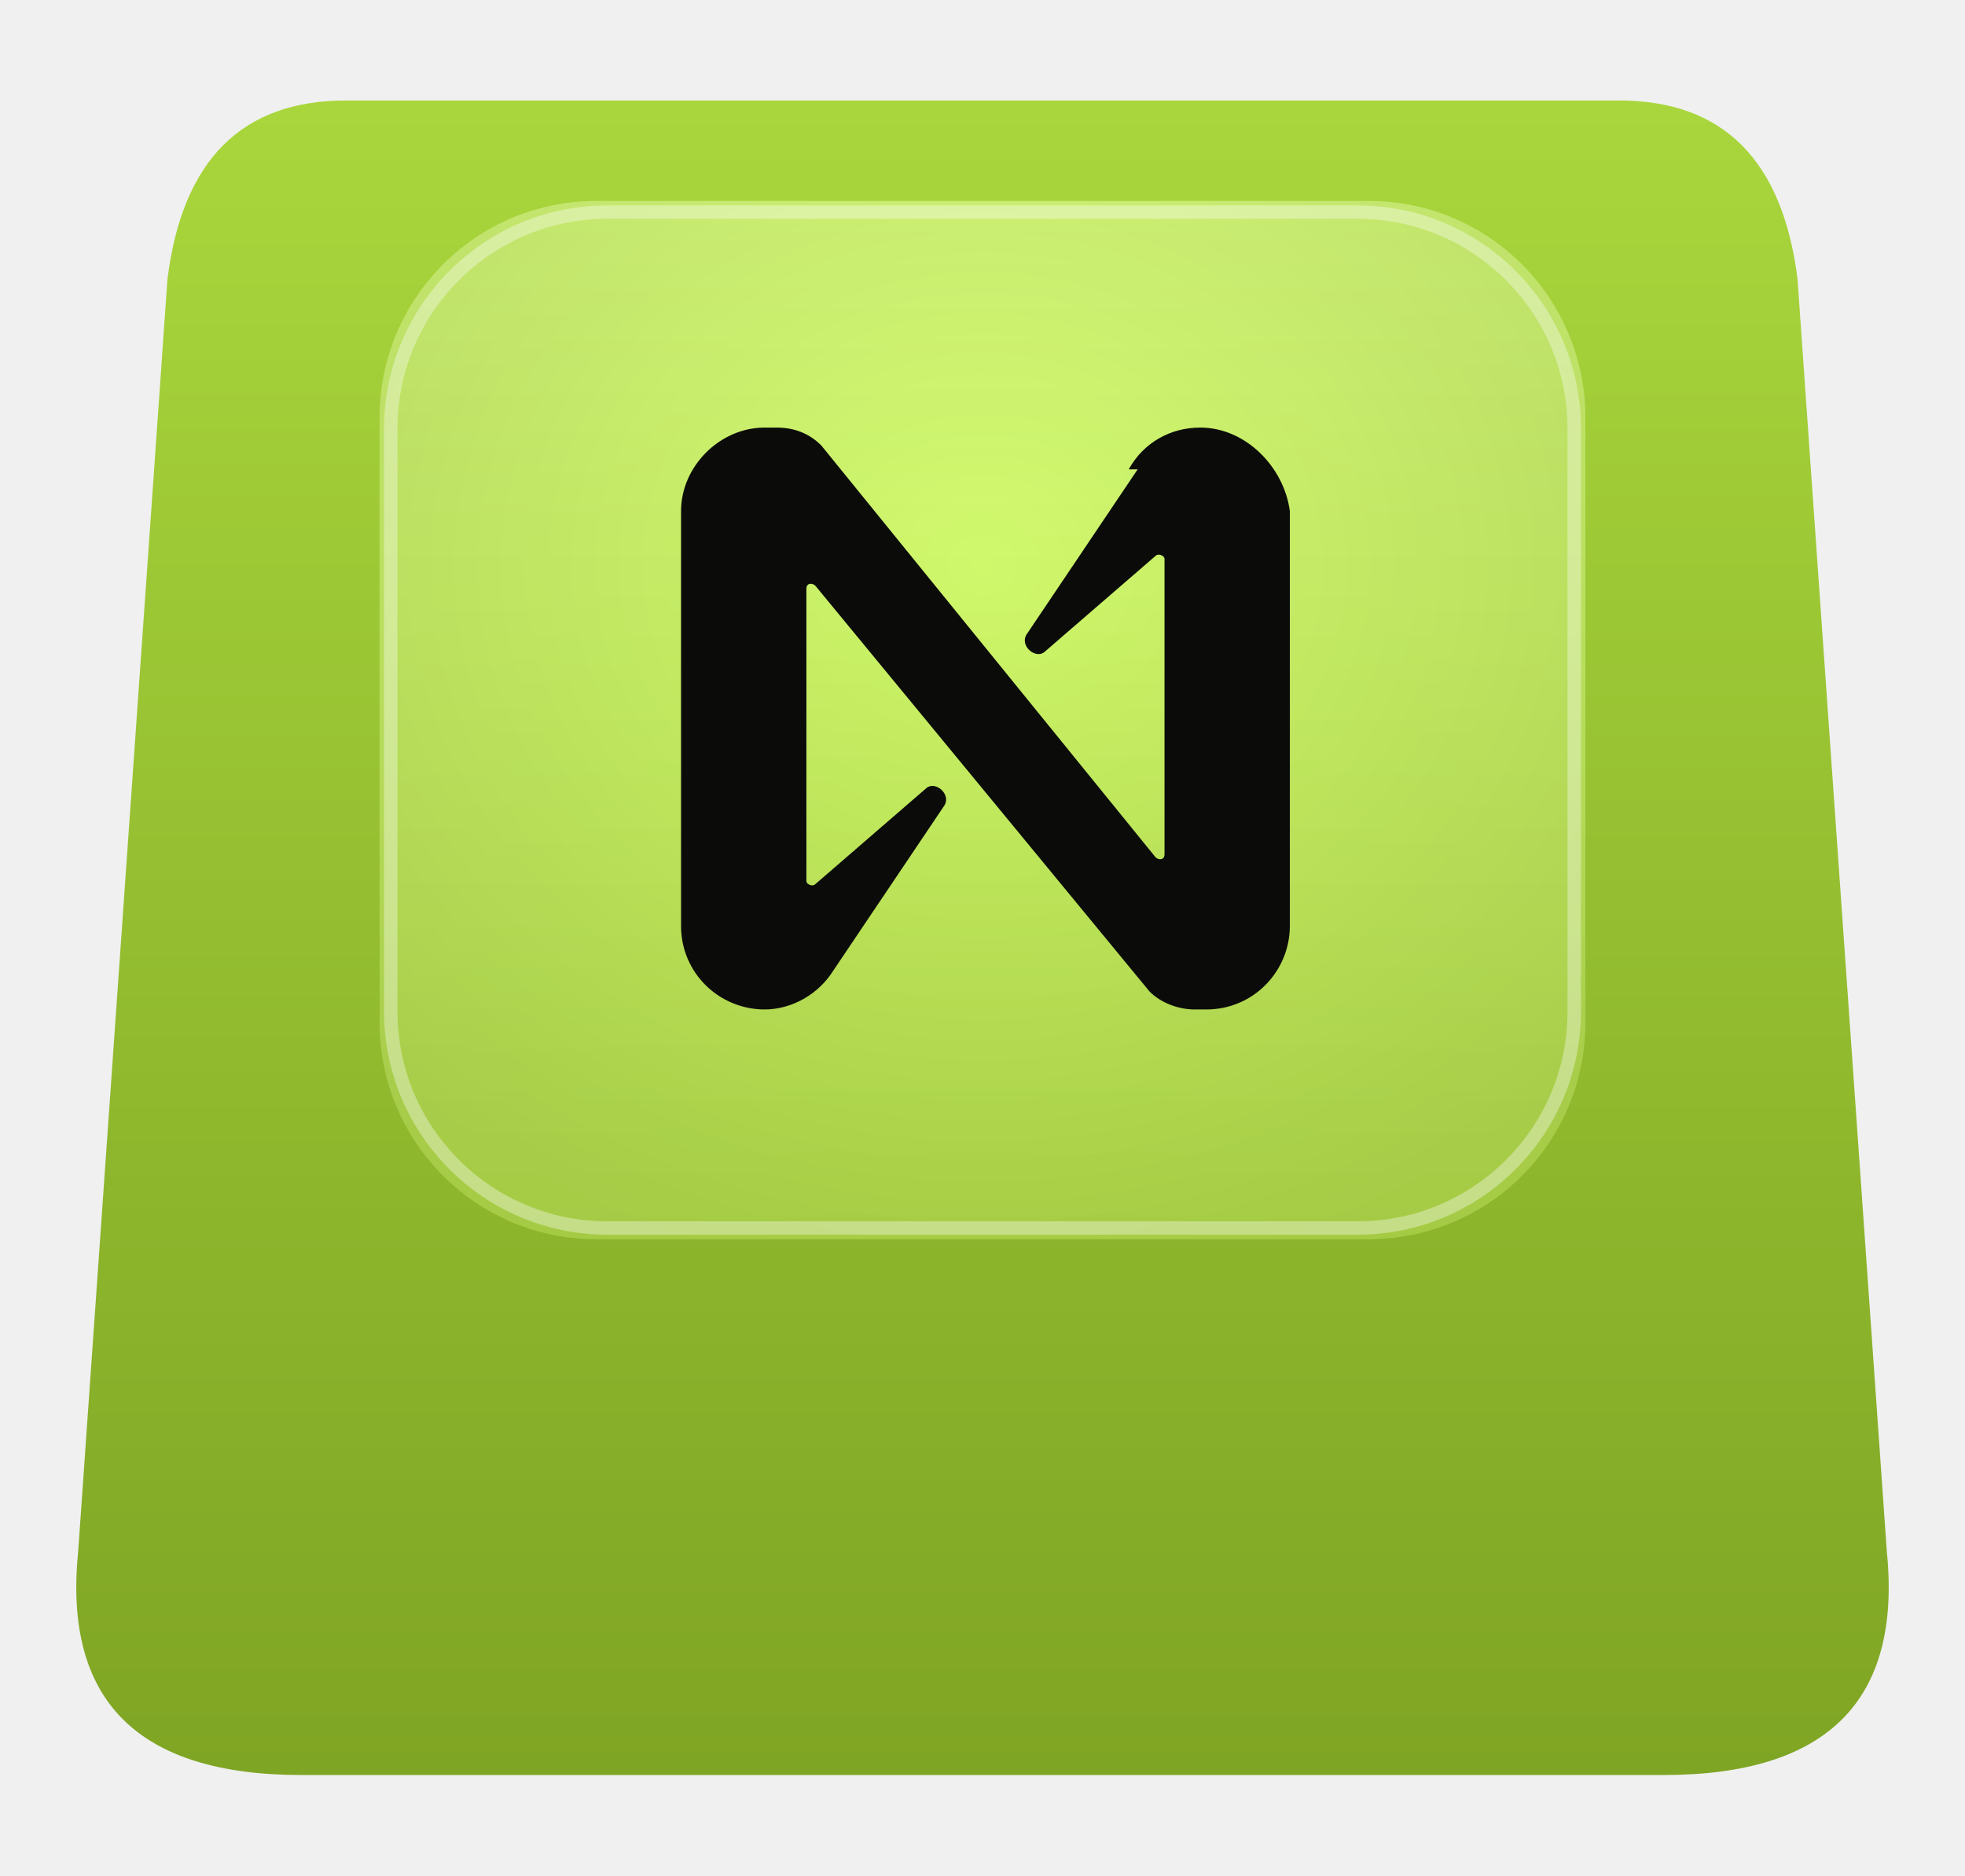
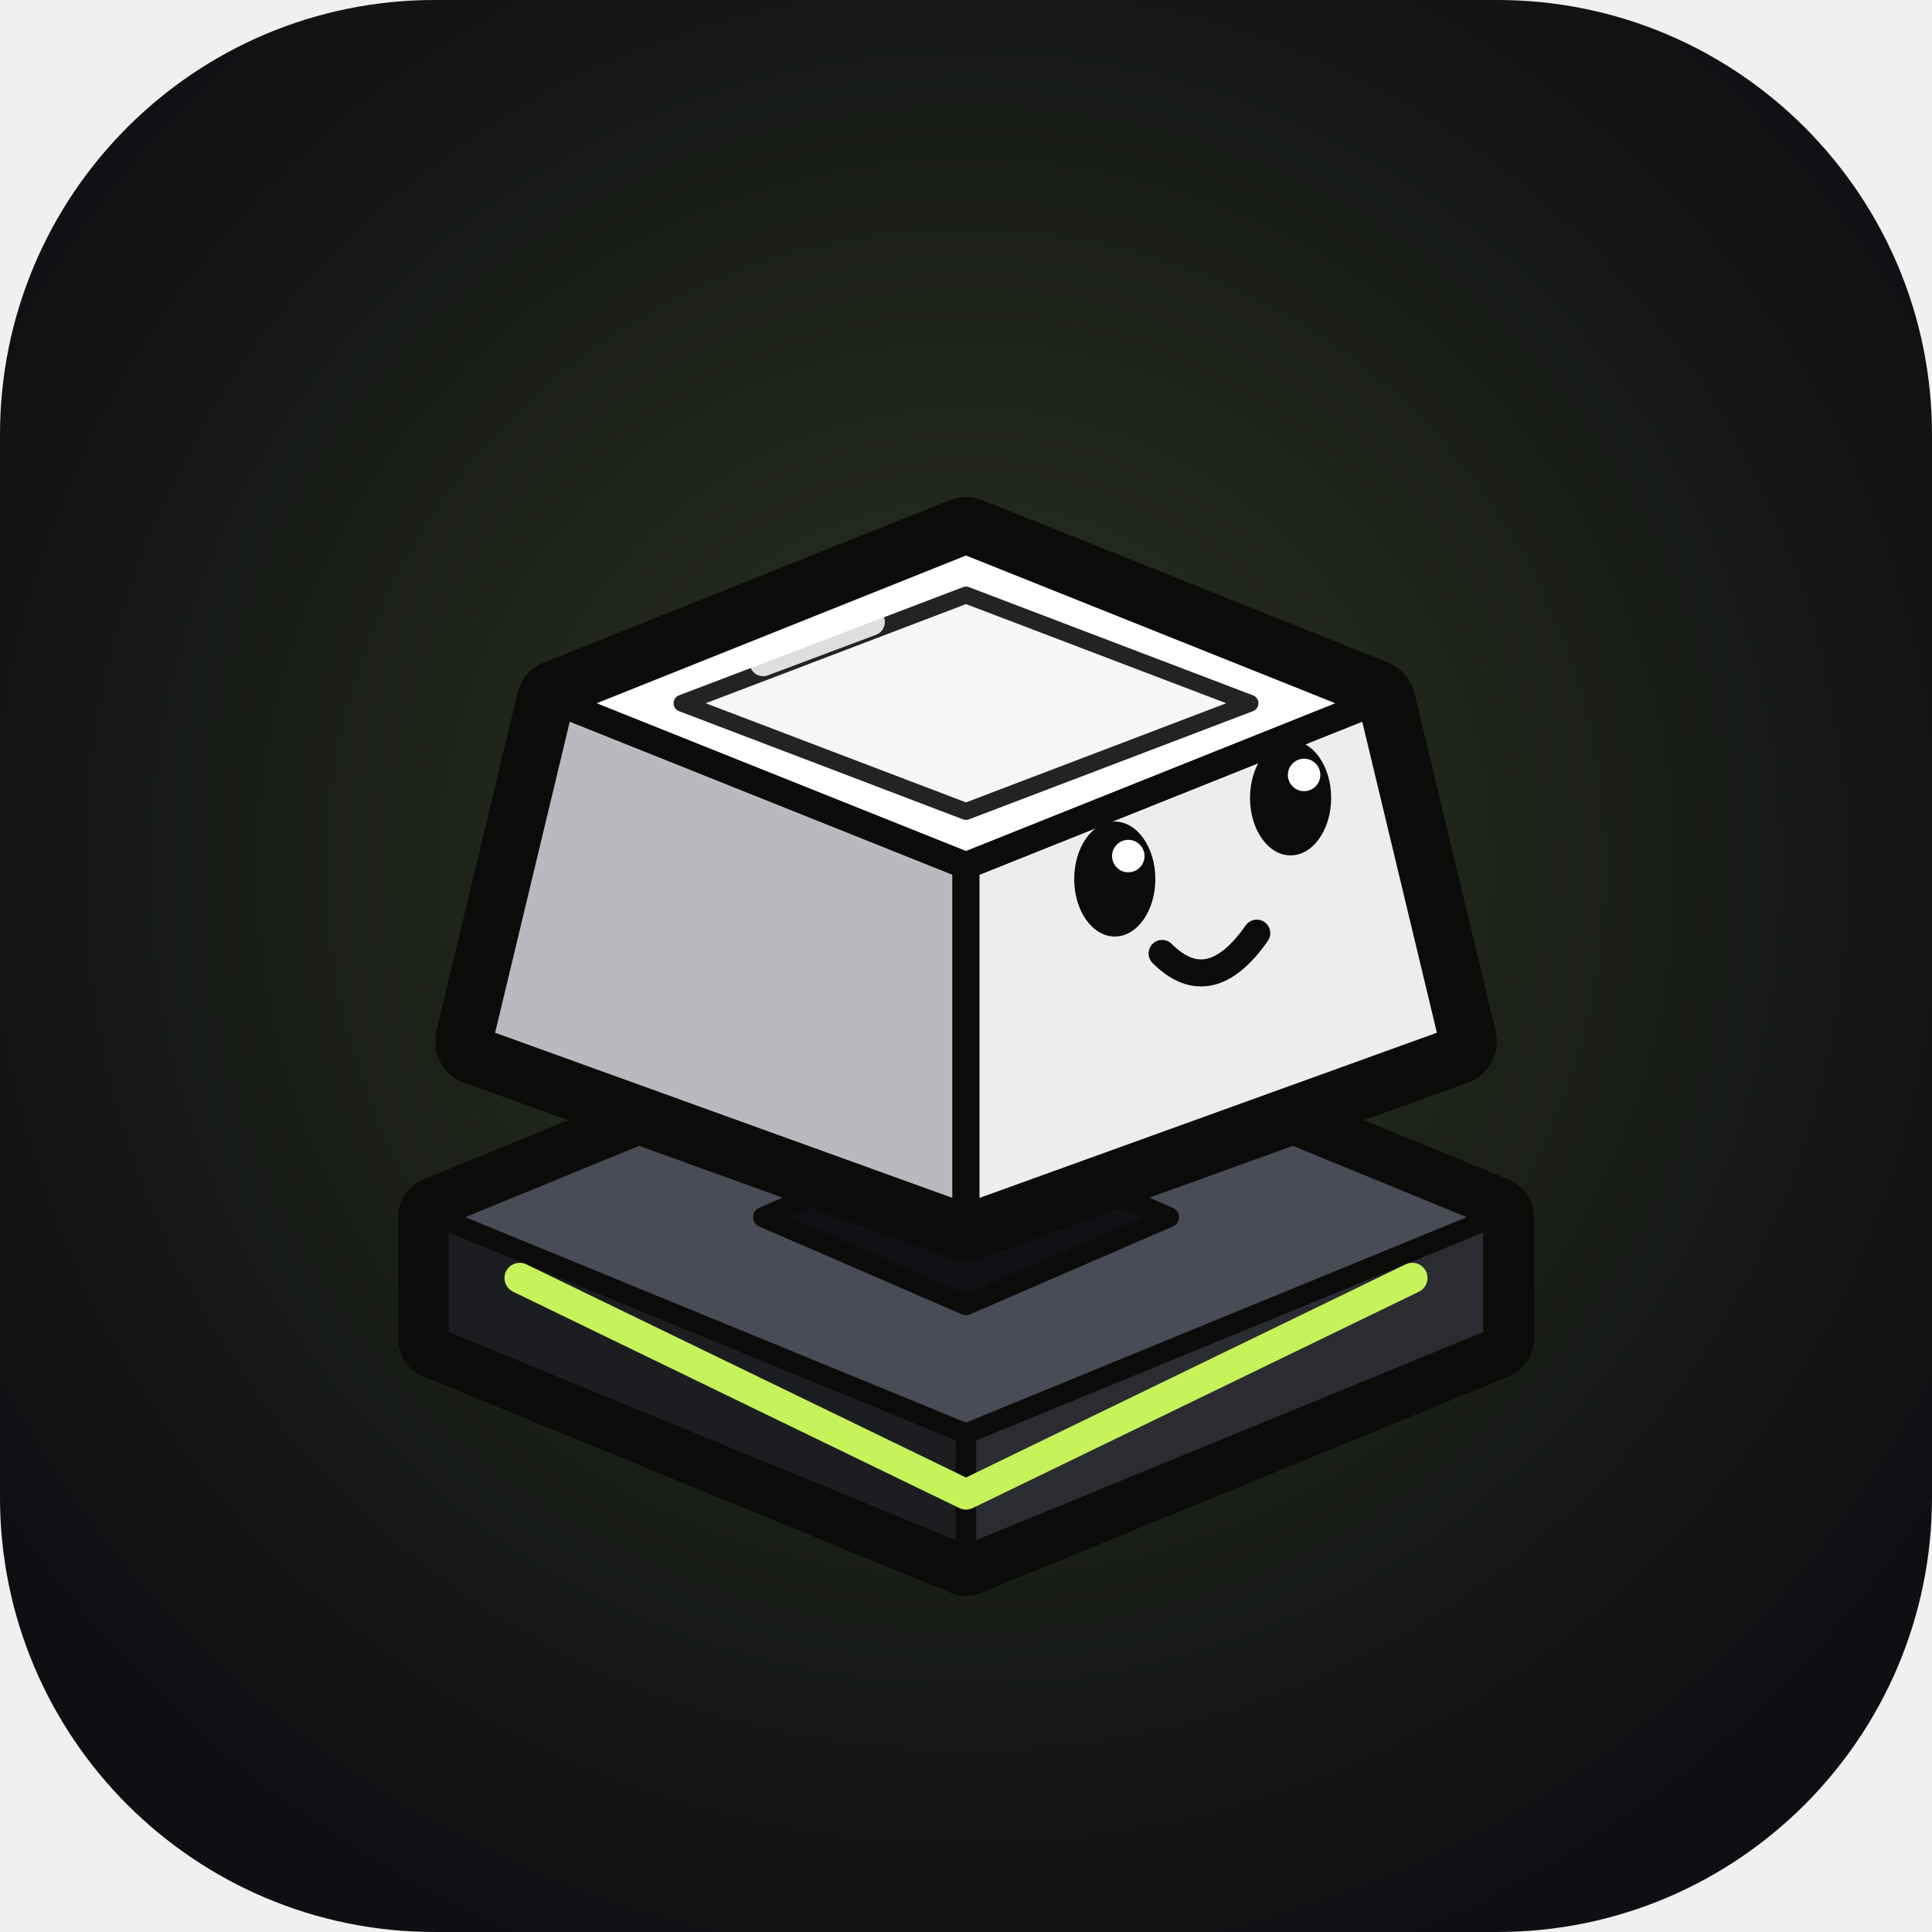
- <svg xmlns="http://www.w3.org/2000/svg" viewBox="12 22 176 168">
+ <svg xmlns="http://www.w3.org/2000/svg" viewBox="0 0 240 240">
  <defs>
-     <linearGradient id="t" x1="0" y1="0" x2="0" y2="1">
-       <stop offset="0" stop-color="#d9ff7a" />
-       <stop offset="1" stop-color="#c0ec50" />
-     </linearGradient>
-     <linearGradient id="s" x1="0" y1="0" x2="0" y2="1">
-       <stop offset="0" stop-color="#a9d63c" />
-       <stop offset="1" stop-color="#7fa524" />
-     </linearGradient>
-     <radialGradient id="d" cx=".5" cy=".35" r=".7">
-       <stop offset="0" stop-color="#000" stop-opacity="0" />
-       <stop offset="1" stop-color="#000" stop-opacity=".14" />
+     <radialGradient id="g" cx="50%" cy="45%" r="60%">
+       <stop offset="0" stop-color="#C6F25A" stop-opacity=".16" />
+       <stop offset="1" stop-color="#C6F25A" stop-opacity="0" />
    </radialGradient>
  </defs>
-   <path d="M43 31H157Q171 31 173 47L181 161Q183 181 161 181H39Q17 181 19 161L27 47Q29 31 43 31Z" fill="url(#s)" />
-   <rect x="46" y="40" width="108" height="93" rx="19.4" fill="url(#t)" />
-   <rect x="46" y="40" width="108" height="93" rx="19.4" fill="url(#d)" />
-   <rect x="47" y="41" width="106" height="91" rx="19.4" fill="none" stroke="#fff" stroke-opacity=".35" stroke-width="1.2" />
-   <path transform="translate(73 60.3) scale(2.673)" fill="#0b0c0a" d="M15.3 1.4 11.6 6.9c-.3.4.3.9.6.6l3.7-3.2c.1-.1.3 0 .3.1v9.9c0 .2-.2.2-.3.1L4.7.6C4.3.2 3.8 0 3.2 0h-.4C1.3 0 0 1.3 0 2.8v13.9c0 1.6 1.3 2.8 2.8 2.8.9 0 1.8-.5 2.3-1.3l3.7-5.5c.3-.4-.3-.9-.6-.6l-3.7 3.2c-.1.1-.3 0-.3-.1V5.4c0-.2.2-.2.3-.1l11.2 13.6c.4.4 1 .6 1.5.6h.4c1.6 0 2.8-1.3 2.8-2.8V2.8C20.2 1.3 18.9 0 17.4 0c-1 0-1.9.5-2.4 1.4z" />
+   <rect width="240" height="240" rx="54" fill="#0E0F13" />
+   <rect width="240" height="240" rx="54" fill="url(#g)" />
+   <g transform="translate(120 126) scale(0.84) translate(-120 -146)">
+     <path d="M120.0 144.0 L198.0 176.0 L198.0 194.0 L120.0 226.0 L42.0 194.0 L42.0 176.0 Z" fill="#0B0C0A" stroke="#0B0C0A" stroke-width="12" stroke-linejoin="round" />
+     <path d="M42.0 176.0 L120.0 208.0 L120.0 226.0 L42.0 194.0 Z" fill="#1C1D21" stroke="#0B0C0A" stroke-width="3" stroke-linejoin="round" />
+     <path d="M120.0 208.0 L198.0 176.0 L198.0 194.0 L120.0 226.0 Z" fill="#2B2C32" stroke="#0B0C0A" stroke-width="3" stroke-linejoin="round" />
+     <path d="M120.0 144.0 L198.0 176.0 L120.0 208.0 L42.0 176.0 Z" fill="#4A4C55" stroke="#0B0C0A" stroke-width="3" stroke-linejoin="round" />
+     <path d="M120.0 163.0 L150.0 176.0 L120.0 189.0 L90.0 176.0 Z" fill="#101114" stroke="#0B0C0A" stroke-width="3" stroke-linejoin="round" />
+     <path d="M54 185 L120 217 L186 185" fill="none" stroke="#C6F25A" stroke-width="4.5" stroke-linecap="round" stroke-linejoin="round" />
+     <g fill="#C6F25A" stroke="#0B0C0A" stroke-width="3" stroke-linejoin="round">
+       <rect x="114" y="148" width="12" height="30" rx="3" />
+       <rect x="105" y="151" width="30" height="9" rx="3" />
+     </g>
+     <path d="M120.0 76.0 L180.0 100.0 L192.0 150.0 L120.0 176.0 L48.0 150.0 L60.0 100.0 Z" fill="#0B0C0A" stroke="#0B0C0A" stroke-width="13" stroke-linejoin="round" />
+     <path d="M60.0 100.0 L120.0 124.0 L120.0 176.0 L48.0 150.0 Z" fill="#B9BAC0" stroke="#0B0C0A" stroke-width="4" stroke-linejoin="round" />
+     <path d="M120.0 124.0 L180.0 100.0 L192.0 150.0 L120.0 176.0 Z" fill="#EDEDEF" stroke="#0B0C0A" stroke-width="4" stroke-linejoin="round" />
+     <path d="M120.0 76.0 L180.0 100.0 L120.0 124.0 L60.0 100.0 Z" fill="#FFFFFF" stroke="#0B0C0A" stroke-width="4" stroke-linejoin="round" />
+     <path d="M120.0 84.0 L162.0 100.0 L120.0 116.0 L78.0 100.0 Z" fill="#F6F6F7" stroke="#0B0C0A" stroke-width="2.5" stroke-linejoin="round" opacity=".9" />
+     <path d="M90 94 L106 88" stroke="#fff" stroke-width="4" stroke-linecap="round" opacity=".85" />
+     <ellipse cx="142" cy="126" rx="6" ry="8.5" fill="#0B0C0A" />
+     <circle cx="144" cy="122.6" r="2.4" fill="#fff" />
+     <ellipse cx="168" cy="114" rx="6" ry="8.5" fill="#0B0C0A" />
+     <circle cx="170" cy="110.6" r="2.4" fill="#fff" />
+     <path d="M149 137 q7 7 14 -3" fill="none" stroke="#0B0C0A" stroke-width="4" stroke-linecap="round" />
+   </g>
</svg>
